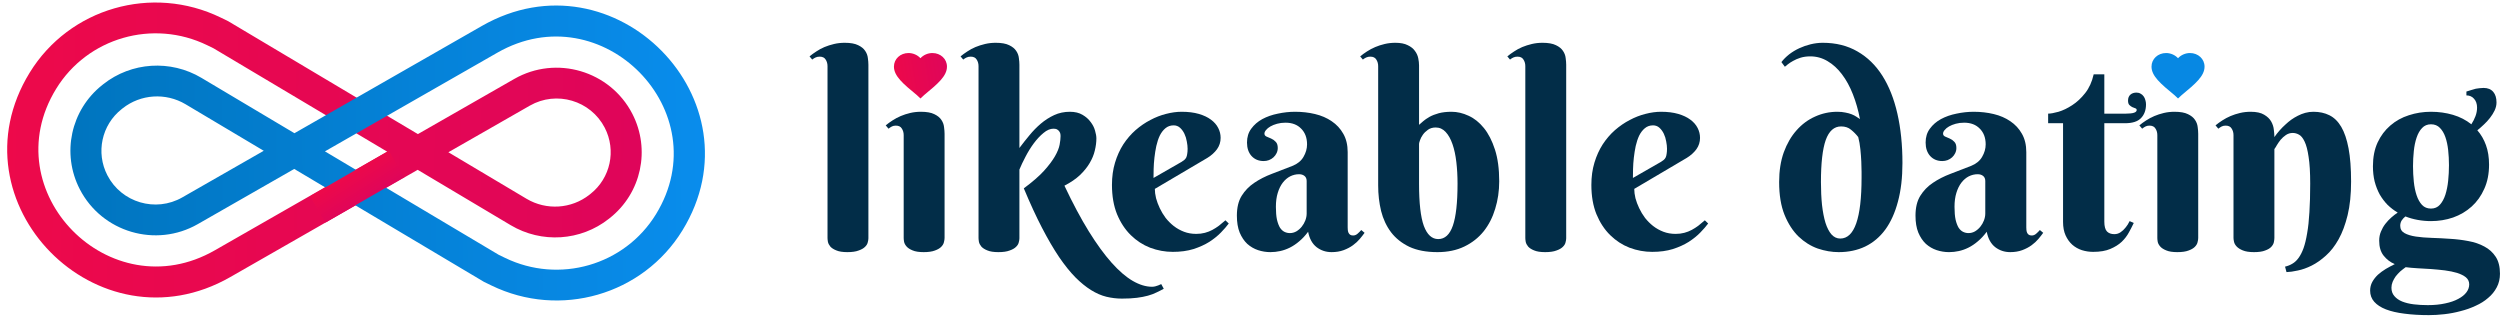
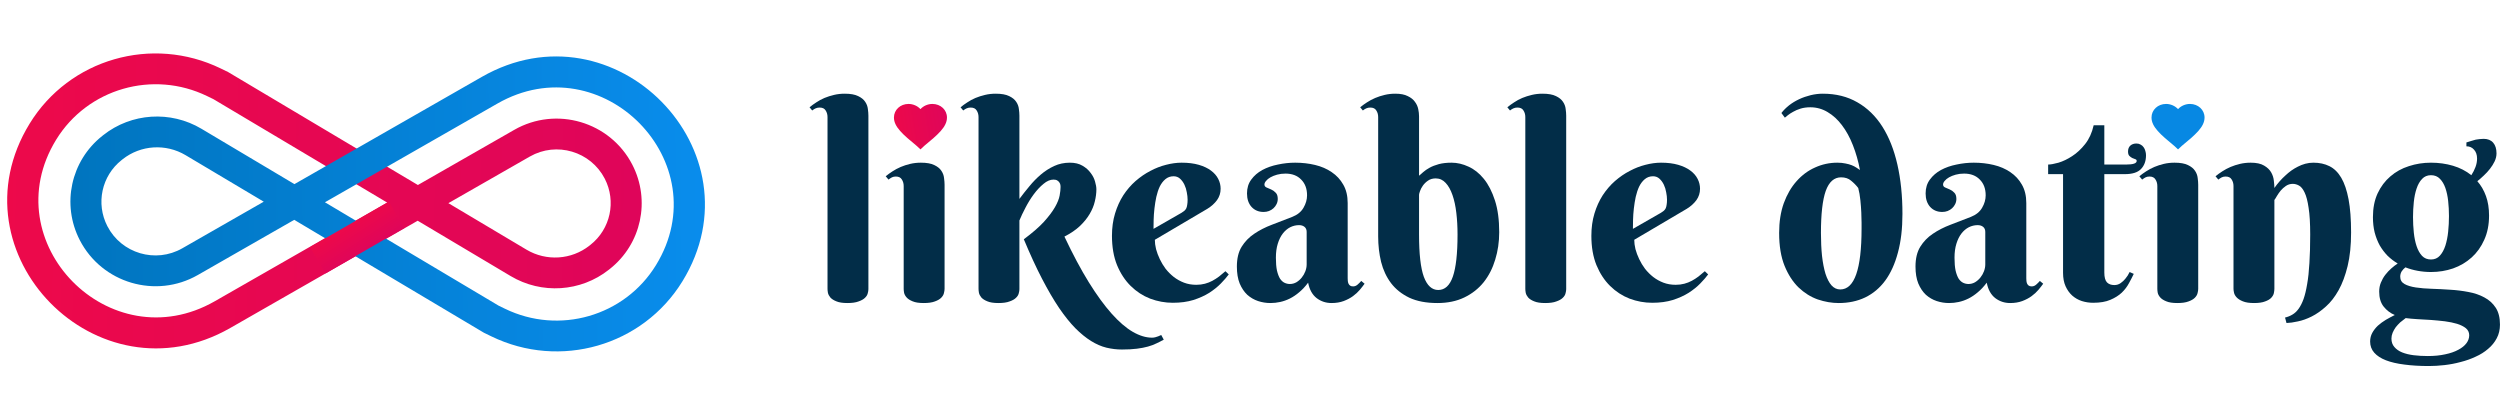
- <svg xmlns="http://www.w3.org/2000/svg" width="330" height="42" viewBox="0 0 330 42" fill="none">
+ <svg xmlns="http://www.w3.org/2000/svg" width="250" height="42" viewBox="0 0 330 42" fill="none">
  <mask id="mask0" mask-type="alpha" maskUnits="userSpaceOnUse" x="0" y="0" width="94" height="40">
    <rect width="94" height="40" fill="#C4C4C4" />
  </mask>
  <g mask="url(#mask0)">
    <path fill-rule="evenodd" clip-rule="evenodd" d="M79.826 16.861C77.967 13.261 73.458 11.93 69.94 13.943L59.186 20.097L69.501 26.237C72.12 27.795 75.43 27.581 77.811 25.7L77.943 25.595C80.584 23.508 81.372 19.855 79.826 16.861ZM55.134 22.416L67.408 29.722C71.491 32.153 76.654 31.819 80.366 28.885L80.498 28.78C84.66 25.49 85.901 19.734 83.466 15.017C80.537 9.343 73.431 7.246 67.887 10.418L55.161 17.701L30.114 2.793L29.136 2.318C20.075 -2.086 9.155 1.063 3.918 9.59C-6.609 26.732 12.889 46.593 30.404 36.569L55.134 22.416ZM51.109 20.02L28.171 6.367L27.349 5.968C20.186 2.487 11.554 4.976 7.414 11.717C-0.908 25.268 14.505 40.968 28.352 33.044L51.109 20.02Z" fill="url(#paint0_linear)" />
    <path fill-rule="evenodd" clip-rule="evenodd" d="M14.174 23.139C16.033 26.739 20.542 28.07 24.06 26.057L34.814 19.903L24.499 13.763C21.88 12.205 18.57 12.418 16.189 14.3L16.057 14.405C13.416 16.492 12.628 20.145 14.174 23.139ZM38.866 17.584L26.592 10.278C22.509 7.848 17.346 8.181 13.634 11.115L13.502 11.22C9.34 14.51 8.099 20.266 10.534 24.983C13.463 30.657 20.569 32.754 26.113 29.581L38.839 22.299L63.886 37.207L64.864 37.682C73.925 42.086 84.845 38.937 90.082 30.41C100.609 13.268 81.111 -6.592 63.596 3.431L38.866 17.584ZM42.891 19.98L65.829 33.633L66.651 34.032C73.814 37.514 82.446 35.024 86.586 28.283C94.908 14.732 79.495 -0.968 65.648 6.956L42.891 19.98Z" fill="url(#paint1_linear)" />
    <rect x="51.331" y="19.894" width="4.03" height="12" transform="rotate(60 51.3311 19.894)" fill="url(#paint2_linear)" />
  </g>
  <path d="M114.629 31.453C114.629 31.605 114.6 31.787 114.541 31.998C114.494 32.209 114.371 32.408 114.172 32.596C113.984 32.783 113.703 32.941 113.328 33.07C112.965 33.211 112.473 33.281 111.852 33.281C111.23 33.281 110.744 33.205 110.393 33.053C110.041 32.912 109.777 32.742 109.602 32.543C109.438 32.344 109.332 32.139 109.285 31.928C109.25 31.717 109.232 31.547 109.232 31.418V8.742C109.232 8.402 109.15 8.109 108.986 7.863C108.834 7.605 108.57 7.477 108.195 7.477C107.996 7.477 107.82 7.512 107.668 7.582C107.527 7.641 107.375 7.734 107.211 7.863L106.859 7.441C107.129 7.219 107.428 7.002 107.756 6.791C108.084 6.568 108.441 6.375 108.828 6.211C109.227 6.047 109.648 5.912 110.094 5.807C110.539 5.701 111.008 5.648 111.5 5.648C112.262 5.648 112.854 5.754 113.275 5.965C113.697 6.164 114.008 6.416 114.207 6.721C114.406 7.014 114.523 7.33 114.559 7.67C114.605 7.998 114.629 8.291 114.629 8.549V31.453Z" fill="#022D48" />
  <path d="M124.684 31.418C124.684 31.57 124.654 31.758 124.596 31.98C124.549 32.191 124.426 32.397 124.227 32.596C124.039 32.783 123.764 32.941 123.4 33.07C123.037 33.211 122.545 33.281 121.924 33.281C121.303 33.281 120.816 33.205 120.465 33.053C120.113 32.912 119.85 32.742 119.674 32.543C119.498 32.344 119.387 32.139 119.34 31.928C119.305 31.717 119.287 31.547 119.287 31.418V17.848C119.287 17.508 119.205 17.215 119.041 16.969C118.889 16.711 118.625 16.582 118.25 16.582C118.051 16.582 117.881 16.617 117.74 16.688C117.6 16.758 117.447 16.857 117.283 16.986L116.914 16.547C117.184 16.324 117.482 16.107 117.811 15.896C118.15 15.674 118.514 15.48 118.9 15.316C119.287 15.152 119.703 15.018 120.148 14.912C120.594 14.807 121.062 14.754 121.555 14.754C122.316 14.754 122.908 14.859 123.33 15.07C123.752 15.27 124.062 15.521 124.262 15.826C124.461 16.119 124.578 16.436 124.613 16.775C124.66 17.115 124.684 17.414 124.684 17.672V31.418Z" fill="#022D48" />
  <path d="M134.562 19.535C134.973 18.984 135.412 18.428 135.881 17.865C136.35 17.291 136.854 16.775 137.393 16.318C137.932 15.861 138.518 15.486 139.15 15.193C139.783 14.9 140.475 14.754 141.225 14.754C141.893 14.754 142.449 14.889 142.895 15.158C143.34 15.416 143.697 15.732 143.967 16.107C144.248 16.471 144.441 16.852 144.547 17.25C144.664 17.648 144.723 17.988 144.723 18.27C144.723 18.785 144.652 19.324 144.512 19.887C144.383 20.438 144.154 20.988 143.826 21.539C143.51 22.078 143.082 22.605 142.543 23.121C142.004 23.625 141.324 24.088 140.504 24.51C141.605 26.842 142.678 28.852 143.721 30.539C144.764 32.215 145.766 33.592 146.727 34.67C147.699 35.76 148.631 36.562 149.521 37.078C150.412 37.594 151.262 37.852 152.07 37.852C152.211 37.852 152.352 37.834 152.492 37.799C152.633 37.764 152.762 37.723 152.879 37.676C153.008 37.629 153.143 37.57 153.283 37.5L153.617 38.115C153.301 38.291 152.979 38.455 152.65 38.607C152.322 38.772 151.947 38.912 151.525 39.029C151.104 39.147 150.617 39.24 150.066 39.31C149.516 39.381 148.859 39.416 148.098 39.416C147.406 39.416 146.721 39.334 146.041 39.17C145.373 39.006 144.699 38.713 144.02 38.291C143.34 37.869 142.648 37.307 141.945 36.603C141.254 35.9 140.539 35.01 139.801 33.932C139.074 32.853 138.324 31.57 137.551 30.082C136.777 28.594 135.975 26.854 135.143 24.861C136.268 24.029 137.152 23.262 137.797 22.559C138.441 21.844 138.928 21.199 139.256 20.625C139.584 20.051 139.789 19.541 139.871 19.096C139.953 18.65 139.994 18.27 139.994 17.953C139.994 17.906 139.988 17.83 139.977 17.725C139.965 17.607 139.924 17.496 139.854 17.391C139.795 17.285 139.701 17.191 139.572 17.109C139.455 17.027 139.285 16.986 139.062 16.986C138.629 16.986 138.189 17.174 137.744 17.549C137.299 17.912 136.871 18.369 136.461 18.92C136.062 19.459 135.699 20.045 135.371 20.678C135.043 21.299 134.773 21.867 134.562 22.383V31.453C134.562 31.605 134.533 31.787 134.475 31.998C134.428 32.209 134.305 32.408 134.105 32.596C133.918 32.783 133.637 32.941 133.262 33.07C132.898 33.211 132.406 33.281 131.785 33.281C131.164 33.281 130.678 33.205 130.326 33.053C129.975 32.912 129.711 32.742 129.535 32.543C129.371 32.344 129.266 32.139 129.219 31.928C129.184 31.717 129.166 31.547 129.166 31.418V8.742C129.166 8.402 129.084 8.109 128.92 7.863C128.768 7.605 128.504 7.477 128.129 7.477C127.93 7.477 127.754 7.512 127.602 7.582C127.461 7.641 127.309 7.734 127.145 7.863L126.793 7.441C127.062 7.219 127.361 7.002 127.689 6.791C128.018 6.568 128.375 6.375 128.762 6.211C129.16 6.047 129.582 5.912 130.027 5.807C130.473 5.701 130.941 5.648 131.434 5.648C132.195 5.648 132.787 5.754 133.209 5.965C133.631 6.164 133.941 6.416 134.141 6.721C134.34 7.014 134.457 7.33 134.492 7.67C134.539 7.998 134.562 8.291 134.562 8.549V19.535Z" fill="#022D48" />
  <path d="M152.439 24.932C152.439 25.307 152.492 25.717 152.598 26.162C152.715 26.596 152.879 27.035 153.09 27.48C153.301 27.926 153.559 28.354 153.863 28.764C154.18 29.162 154.537 29.52 154.936 29.836C155.346 30.152 155.797 30.404 156.289 30.592C156.781 30.779 157.32 30.873 157.906 30.873C158.316 30.873 158.697 30.826 159.049 30.732C159.4 30.639 159.729 30.51 160.033 30.346C160.338 30.182 160.631 29.994 160.912 29.783C161.193 29.561 161.475 29.326 161.756 29.08L162.195 29.502C161.926 29.865 161.58 30.264 161.158 30.697C160.736 31.131 160.227 31.541 159.629 31.928C159.031 32.303 158.334 32.619 157.537 32.877C156.74 33.123 155.832 33.246 154.812 33.246C153.793 33.246 152.797 33.065 151.824 32.701C150.863 32.326 150.008 31.77 149.258 31.031C148.508 30.293 147.904 29.373 147.447 28.271C147.002 27.17 146.779 25.881 146.779 24.404C146.779 23.338 146.914 22.359 147.184 21.469C147.453 20.578 147.816 19.775 148.273 19.061C148.742 18.346 149.281 17.719 149.891 17.18C150.512 16.641 151.162 16.195 151.842 15.844C152.521 15.48 153.213 15.211 153.916 15.035C154.631 14.848 155.316 14.754 155.973 14.754C156.84 14.754 157.596 14.848 158.24 15.035C158.885 15.223 159.418 15.475 159.84 15.791C160.273 16.107 160.596 16.477 160.807 16.898C161.018 17.309 161.123 17.742 161.123 18.199C161.123 18.75 160.965 19.248 160.648 19.693C160.332 20.127 159.91 20.508 159.383 20.836L152.439 24.932ZM155.973 21.363C156.125 21.27 156.248 21.182 156.342 21.1C156.447 21.006 156.529 20.9 156.588 20.783C156.646 20.654 156.688 20.502 156.711 20.326C156.746 20.139 156.764 19.91 156.764 19.641C156.764 19.348 156.729 19.025 156.658 18.674C156.6 18.311 156.494 17.971 156.342 17.654C156.189 17.338 155.996 17.074 155.762 16.863C155.527 16.652 155.246 16.547 154.918 16.547C154.496 16.547 154.133 16.676 153.828 16.934C153.535 17.18 153.289 17.502 153.09 17.9C152.902 18.299 152.75 18.756 152.633 19.271C152.527 19.775 152.445 20.285 152.387 20.801C152.328 21.316 152.293 21.814 152.281 22.295C152.27 22.764 152.264 23.162 152.264 23.49L155.973 21.363Z" fill="#022D48" />
  <path d="M172.479 23.895C172.479 23.602 172.385 23.379 172.197 23.227C172.01 23.074 171.77 22.998 171.477 22.998C171.066 22.998 170.674 23.092 170.299 23.279C169.936 23.467 169.613 23.742 169.332 24.105C169.051 24.469 168.828 24.92 168.664 25.459C168.5 25.986 168.418 26.602 168.418 27.305C168.418 27.984 168.465 28.547 168.559 28.992C168.664 29.438 168.799 29.795 168.963 30.064C169.139 30.322 169.338 30.504 169.561 30.609C169.783 30.715 170.018 30.768 170.264 30.768C170.568 30.768 170.855 30.691 171.125 30.539C171.395 30.375 171.629 30.17 171.828 29.924C172.027 29.678 172.186 29.402 172.303 29.098C172.42 28.793 172.479 28.488 172.479 28.184V23.895ZM169.684 16.195C169.285 16.195 168.916 16.242 168.576 16.336C168.236 16.43 167.943 16.547 167.697 16.688C167.451 16.828 167.258 16.986 167.117 17.162C166.977 17.326 166.906 17.484 166.906 17.637C166.906 17.812 166.994 17.941 167.17 18.023C167.357 18.094 167.562 18.182 167.785 18.287C168.008 18.381 168.207 18.521 168.383 18.709C168.57 18.885 168.664 19.16 168.664 19.535C168.664 19.781 168.611 20.01 168.506 20.221C168.412 20.42 168.277 20.602 168.102 20.766C167.938 20.918 167.738 21.041 167.504 21.135C167.281 21.217 167.047 21.258 166.801 21.258C166.145 21.258 165.611 21.035 165.201 20.59C164.803 20.145 164.604 19.553 164.604 18.814C164.604 18.1 164.791 17.49 165.166 16.986C165.541 16.471 166.027 16.049 166.625 15.721C167.234 15.393 167.92 15.152 168.682 15C169.443 14.836 170.205 14.754 170.967 14.754C171.881 14.754 172.754 14.854 173.586 15.053C174.418 15.252 175.15 15.568 175.783 16.002C176.428 16.436 176.938 16.986 177.312 17.654C177.699 18.322 177.893 19.131 177.893 20.08V30.012C177.893 30.117 177.898 30.234 177.91 30.363C177.922 30.492 177.951 30.609 177.998 30.715C178.045 30.82 178.115 30.908 178.209 30.979C178.303 31.049 178.438 31.084 178.613 31.084C178.824 31.084 179.018 31.008 179.193 30.855C179.381 30.691 179.545 30.527 179.686 30.363L180.125 30.732C179.949 30.979 179.738 31.248 179.492 31.541C179.246 31.834 178.947 32.109 178.596 32.367C178.244 32.625 177.834 32.842 177.365 33.018C176.896 33.193 176.363 33.281 175.766 33.281C175.027 33.281 174.371 33.065 173.797 32.631C173.223 32.185 172.848 31.506 172.672 30.592C172.297 31.096 171.904 31.518 171.494 31.857C171.096 32.197 170.686 32.473 170.264 32.684C169.842 32.895 169.414 33.047 168.98 33.141C168.559 33.234 168.131 33.281 167.697 33.281C167.135 33.281 166.59 33.193 166.062 33.018C165.535 32.842 165.061 32.566 164.639 32.191C164.229 31.805 163.895 31.307 163.637 30.697C163.391 30.088 163.268 29.344 163.268 28.465C163.268 27.398 163.479 26.525 163.9 25.846C164.322 25.166 164.873 24.598 165.553 24.141C166.244 23.672 167.023 23.273 167.891 22.945C168.77 22.617 169.666 22.271 170.58 21.908C171.26 21.639 171.752 21.24 172.057 20.713C172.373 20.174 172.531 19.623 172.531 19.061C172.531 18.193 172.273 17.502 171.758 16.986C171.254 16.459 170.562 16.195 169.684 16.195Z" fill="#022D48" />
  <path d="M192.395 24.246C192.395 23.227 192.342 22.271 192.236 21.381C192.131 20.479 191.961 19.693 191.727 19.025C191.492 18.346 191.193 17.812 190.83 17.426C190.467 17.027 190.027 16.828 189.512 16.828C189.113 16.828 188.773 16.928 188.492 17.127C188.223 17.314 188 17.531 187.824 17.777C187.648 18.023 187.52 18.27 187.438 18.516C187.355 18.75 187.314 18.908 187.314 18.99V24.246C187.314 26.801 187.525 28.658 187.947 29.818C188.381 30.979 189.014 31.559 189.846 31.559C190.725 31.559 191.369 30.967 191.779 29.783C192.189 28.6 192.395 26.754 192.395 24.246ZM181.918 8.742C181.918 8.402 181.836 8.109 181.672 7.863C181.52 7.605 181.256 7.477 180.881 7.477C180.682 7.477 180.506 7.512 180.354 7.582C180.213 7.641 180.061 7.734 179.896 7.863L179.545 7.441C179.814 7.219 180.113 7.002 180.441 6.791C180.781 6.568 181.145 6.375 181.531 6.211C181.918 6.047 182.334 5.912 182.779 5.807C183.225 5.701 183.693 5.648 184.186 5.648C184.865 5.648 185.41 5.754 185.82 5.965C186.242 6.164 186.559 6.416 186.77 6.721C186.992 7.014 187.139 7.336 187.209 7.688C187.279 8.027 187.314 8.344 187.314 8.637V16.477C187.455 16.348 187.637 16.189 187.859 16.002C188.082 15.803 188.363 15.609 188.703 15.422C189.043 15.234 189.447 15.076 189.916 14.947C190.396 14.818 190.959 14.754 191.604 14.754C192.354 14.754 193.104 14.93 193.854 15.281C194.604 15.621 195.277 16.16 195.875 16.898C196.473 17.637 196.959 18.586 197.334 19.746C197.709 20.906 197.896 22.301 197.896 23.93C197.896 25.207 197.721 26.414 197.369 27.551C197.029 28.688 196.52 29.684 195.84 30.539C195.16 31.383 194.311 32.051 193.291 32.543C192.271 33.035 191.088 33.281 189.74 33.281C188.275 33.281 187.039 33.047 186.031 32.578C185.035 32.098 184.232 31.459 183.623 30.662C183.014 29.854 182.574 28.916 182.305 27.85C182.047 26.783 181.918 25.658 181.918 24.475V8.742Z" fill="#022D48" />
  <path d="M206.738 31.453C206.738 31.605 206.709 31.787 206.65 31.998C206.604 32.209 206.48 32.408 206.281 32.596C206.094 32.783 205.812 32.941 205.438 33.07C205.074 33.211 204.582 33.281 203.961 33.281C203.34 33.281 202.854 33.205 202.502 33.053C202.15 32.912 201.887 32.742 201.711 32.543C201.547 32.344 201.441 32.139 201.395 31.928C201.359 31.717 201.342 31.547 201.342 31.418V8.742C201.342 8.402 201.26 8.109 201.096 7.863C200.943 7.605 200.68 7.477 200.305 7.477C200.105 7.477 199.93 7.512 199.777 7.582C199.637 7.641 199.484 7.734 199.32 7.863L198.969 7.441C199.238 7.219 199.537 7.002 199.865 6.791C200.193 6.568 200.551 6.375 200.938 6.211C201.336 6.047 201.758 5.912 202.203 5.807C202.648 5.701 203.117 5.648 203.609 5.648C204.371 5.648 204.963 5.754 205.385 5.965C205.807 6.164 206.117 6.416 206.316 6.721C206.516 7.014 206.633 7.33 206.668 7.67C206.715 7.998 206.738 8.291 206.738 8.549V31.453Z" fill="#022D48" />
  <path d="M215.721 24.932C215.721 25.307 215.773 25.717 215.879 26.162C215.996 26.596 216.16 27.035 216.371 27.48C216.582 27.926 216.84 28.354 217.145 28.764C217.461 29.162 217.818 29.52 218.217 29.836C218.627 30.152 219.078 30.404 219.57 30.592C220.062 30.779 220.602 30.873 221.188 30.873C221.598 30.873 221.979 30.826 222.33 30.732C222.682 30.639 223.01 30.51 223.314 30.346C223.619 30.182 223.912 29.994 224.193 29.783C224.475 29.561 224.756 29.326 225.037 29.08L225.477 29.502C225.207 29.865 224.861 30.264 224.439 30.697C224.018 31.131 223.508 31.541 222.91 31.928C222.312 32.303 221.615 32.619 220.818 32.877C220.021 33.123 219.113 33.246 218.094 33.246C217.074 33.246 216.078 33.065 215.105 32.701C214.145 32.326 213.289 31.77 212.539 31.031C211.789 30.293 211.186 29.373 210.729 28.271C210.283 27.17 210.061 25.881 210.061 24.404C210.061 23.338 210.195 22.359 210.465 21.469C210.734 20.578 211.098 19.775 211.555 19.061C212.023 18.346 212.562 17.719 213.172 17.18C213.793 16.641 214.443 16.195 215.123 15.844C215.803 15.48 216.494 15.211 217.197 15.035C217.912 14.848 218.598 14.754 219.254 14.754C220.121 14.754 220.877 14.848 221.521 15.035C222.166 15.223 222.699 15.475 223.121 15.791C223.555 16.107 223.877 16.477 224.088 16.898C224.299 17.309 224.404 17.742 224.404 18.199C224.404 18.75 224.246 19.248 223.93 19.693C223.613 20.127 223.191 20.508 222.664 20.836L215.721 24.932ZM219.254 21.363C219.406 21.27 219.529 21.182 219.623 21.1C219.729 21.006 219.811 20.9 219.869 20.783C219.928 20.654 219.969 20.502 219.992 20.326C220.027 20.139 220.045 19.91 220.045 19.641C220.045 19.348 220.01 19.025 219.939 18.674C219.881 18.311 219.775 17.971 219.623 17.654C219.471 17.338 219.277 17.074 219.043 16.863C218.809 16.652 218.527 16.547 218.199 16.547C217.777 16.547 217.414 16.676 217.109 16.934C216.816 17.18 216.57 17.502 216.371 17.9C216.184 18.299 216.031 18.756 215.914 19.271C215.809 19.775 215.727 20.285 215.668 20.801C215.609 21.316 215.574 21.814 215.562 22.295C215.551 22.764 215.545 23.162 215.545 23.49L219.254 21.363Z" fill="#022D48" />
  <path d="M245.727 23.455C245.727 23.326 245.727 23.068 245.727 22.682C245.727 22.283 245.715 21.832 245.691 21.328C245.668 20.812 245.627 20.268 245.568 19.693C245.51 19.119 245.416 18.586 245.287 18.094C245.006 17.73 244.689 17.408 244.338 17.127C243.998 16.834 243.559 16.688 243.02 16.688C242.105 16.688 241.432 17.285 240.998 18.48C240.576 19.676 240.365 21.527 240.365 24.035C240.365 25.137 240.412 26.145 240.506 27.059C240.611 27.973 240.764 28.758 240.963 29.414C241.174 30.07 241.438 30.58 241.754 30.943C242.082 31.307 242.469 31.488 242.914 31.488C244.789 31.488 245.727 28.811 245.727 23.455ZM245.516 15.721C245.293 14.549 244.982 13.459 244.584 12.451C244.186 11.432 243.705 10.553 243.143 9.814C242.592 9.076 241.959 8.496 241.244 8.074C240.541 7.652 239.779 7.441 238.959 7.441C238.49 7.441 238.062 7.5 237.676 7.617C237.301 7.734 236.973 7.875 236.691 8.039C236.41 8.191 236.176 8.344 235.988 8.496C235.812 8.637 235.684 8.742 235.602 8.812L235.145 8.197C235.426 7.834 235.766 7.494 236.164 7.178C236.574 6.861 237.02 6.592 237.5 6.369C237.98 6.146 238.484 5.971 239.012 5.842C239.551 5.713 240.084 5.648 240.611 5.648C242.346 5.648 243.869 6.029 245.182 6.791C246.494 7.541 247.59 8.607 248.469 9.99C249.348 11.373 250.01 13.043 250.455 15C250.9 16.957 251.123 19.131 251.123 21.521C251.123 23.455 250.924 25.154 250.525 26.619C250.139 28.084 249.582 29.314 248.855 30.311C248.129 31.295 247.244 32.039 246.201 32.543C245.17 33.035 244.004 33.281 242.703 33.281C241.801 33.281 240.881 33.123 239.943 32.807C239.018 32.478 238.174 31.951 237.412 31.225C236.662 30.498 236.047 29.549 235.566 28.377C235.086 27.193 234.846 25.746 234.846 24.035C234.846 22.559 235.051 21.246 235.461 20.098C235.883 18.949 236.445 17.982 237.148 17.197C237.852 16.4 238.666 15.797 239.592 15.387C240.518 14.965 241.496 14.754 242.527 14.754C242.926 14.754 243.283 14.789 243.6 14.859C243.916 14.918 244.191 14.994 244.426 15.088C244.66 15.182 244.865 15.287 245.041 15.404C245.217 15.51 245.375 15.615 245.516 15.721Z" fill="#022D48" />
  <path d="M262.057 23.895C262.057 23.602 261.963 23.379 261.775 23.227C261.588 23.074 261.348 22.998 261.055 22.998C260.645 22.998 260.252 23.092 259.877 23.279C259.514 23.467 259.191 23.742 258.91 24.105C258.629 24.469 258.406 24.92 258.242 25.459C258.078 25.986 257.996 26.602 257.996 27.305C257.996 27.984 258.043 28.547 258.137 28.992C258.242 29.438 258.377 29.795 258.541 30.064C258.717 30.322 258.916 30.504 259.139 30.609C259.361 30.715 259.596 30.768 259.842 30.768C260.146 30.768 260.434 30.691 260.703 30.539C260.973 30.375 261.207 30.17 261.406 29.924C261.605 29.678 261.764 29.402 261.881 29.098C261.998 28.793 262.057 28.488 262.057 28.184V23.895ZM259.262 16.195C258.863 16.195 258.494 16.242 258.154 16.336C257.814 16.43 257.521 16.547 257.275 16.688C257.029 16.828 256.836 16.986 256.695 17.162C256.555 17.326 256.484 17.484 256.484 17.637C256.484 17.812 256.572 17.941 256.748 18.023C256.936 18.094 257.141 18.182 257.363 18.287C257.586 18.381 257.785 18.521 257.961 18.709C258.148 18.885 258.242 19.16 258.242 19.535C258.242 19.781 258.189 20.01 258.084 20.221C257.99 20.42 257.855 20.602 257.68 20.766C257.516 20.918 257.316 21.041 257.082 21.135C256.859 21.217 256.625 21.258 256.379 21.258C255.723 21.258 255.189 21.035 254.779 20.59C254.381 20.145 254.182 19.553 254.182 18.814C254.182 18.1 254.369 17.49 254.744 16.986C255.119 16.471 255.605 16.049 256.203 15.721C256.812 15.393 257.498 15.152 258.26 15C259.021 14.836 259.783 14.754 260.545 14.754C261.459 14.754 262.332 14.854 263.164 15.053C263.996 15.252 264.729 15.568 265.361 16.002C266.006 16.436 266.516 16.986 266.891 17.654C267.277 18.322 267.471 19.131 267.471 20.08V30.012C267.471 30.117 267.477 30.234 267.488 30.363C267.5 30.492 267.529 30.609 267.576 30.715C267.623 30.82 267.693 30.908 267.787 30.979C267.881 31.049 268.016 31.084 268.191 31.084C268.402 31.084 268.596 31.008 268.771 30.855C268.959 30.691 269.123 30.527 269.264 30.363L269.703 30.732C269.527 30.979 269.316 31.248 269.07 31.541C268.824 31.834 268.525 32.109 268.174 32.367C267.822 32.625 267.412 32.842 266.943 33.018C266.475 33.193 265.941 33.281 265.344 33.281C264.605 33.281 263.949 33.065 263.375 32.631C262.801 32.185 262.426 31.506 262.25 30.592C261.875 31.096 261.482 31.518 261.072 31.857C260.674 32.197 260.264 32.473 259.842 32.684C259.42 32.895 258.992 33.047 258.559 33.141C258.137 33.234 257.709 33.281 257.275 33.281C256.713 33.281 256.168 33.193 255.641 33.018C255.113 32.842 254.639 32.566 254.217 32.191C253.807 31.805 253.473 31.307 253.215 30.697C252.969 30.088 252.846 29.344 252.846 28.465C252.846 27.398 253.057 26.525 253.479 25.846C253.9 25.166 254.451 24.598 255.131 24.141C255.822 23.672 256.602 23.273 257.469 22.945C258.348 22.617 259.244 22.271 260.158 21.908C260.838 21.639 261.33 21.24 261.635 20.713C261.951 20.174 262.109 19.623 262.109 19.061C262.109 18.193 261.852 17.502 261.336 16.986C260.832 16.459 260.141 16.195 259.262 16.195Z" fill="#022D48" />
  <path d="M277.771 16.266V29.256C277.771 29.877 277.889 30.311 278.123 30.557C278.357 30.791 278.68 30.908 279.09 30.908C279.406 30.908 279.688 30.82 279.934 30.645C280.18 30.469 280.391 30.27 280.566 30.047C280.777 29.801 280.959 29.514 281.111 29.186L281.656 29.432C281.48 29.807 281.27 30.217 281.023 30.662C280.789 31.107 280.473 31.523 280.074 31.91C279.676 32.285 279.172 32.602 278.562 32.859C277.965 33.117 277.209 33.246 276.295 33.246C275.779 33.246 275.281 33.17 274.801 33.018C274.332 32.865 273.91 32.625 273.535 32.297C273.172 31.969 272.879 31.559 272.656 31.066C272.434 30.574 272.322 29.982 272.322 29.291V16.266H270.354V15C270.682 15 271.139 14.918 271.725 14.754C272.311 14.578 272.908 14.291 273.518 13.893C274.139 13.494 274.713 12.961 275.24 12.293C275.768 11.625 276.143 10.799 276.365 9.814H277.771V15H280.637C281.574 15 282.043 14.842 282.043 14.525C282.043 14.408 281.984 14.332 281.867 14.297C281.75 14.25 281.615 14.197 281.463 14.139C281.322 14.068 281.193 13.975 281.076 13.857C280.959 13.74 280.9 13.547 280.9 13.277C280.9 12.949 281 12.691 281.199 12.504C281.41 12.316 281.68 12.223 282.008 12.223C282.219 12.223 282.4 12.27 282.553 12.363C282.717 12.445 282.852 12.562 282.957 12.715C283.062 12.855 283.139 13.02 283.186 13.207C283.244 13.395 283.273 13.582 283.273 13.77C283.273 14.531 283.051 15.141 282.605 15.598C282.172 16.043 281.469 16.266 280.496 16.266H277.771Z" fill="#022D48" />
  <path d="M290.164 31.418C290.164 31.57 290.135 31.758 290.076 31.98C290.029 32.191 289.906 32.397 289.707 32.596C289.52 32.783 289.244 32.941 288.881 33.07C288.518 33.211 288.025 33.281 287.404 33.281C286.783 33.281 286.297 33.205 285.945 33.053C285.594 32.912 285.33 32.742 285.154 32.543C284.979 32.344 284.867 32.139 284.82 31.928C284.785 31.717 284.768 31.547 284.768 31.418V17.848C284.768 17.508 284.686 17.215 284.521 16.969C284.369 16.711 284.105 16.582 283.73 16.582C283.531 16.582 283.361 16.617 283.221 16.688C283.08 16.758 282.928 16.857 282.764 16.986L282.395 16.547C282.664 16.324 282.963 16.107 283.291 15.896C283.631 15.674 283.994 15.48 284.381 15.316C284.768 15.152 285.184 15.018 285.629 14.912C286.074 14.807 286.543 14.754 287.035 14.754C287.797 14.754 288.389 14.859 288.811 15.07C289.232 15.27 289.543 15.521 289.742 15.826C289.941 16.119 290.059 16.436 290.094 16.775C290.141 17.115 290.164 17.414 290.164 17.672V31.418Z" fill="#022D48" />
  <path d="M304.947 24.246C304.947 22.77 304.877 21.592 304.736 20.713C304.607 19.822 304.432 19.148 304.209 18.691C303.986 18.223 303.74 17.918 303.471 17.777C303.201 17.625 302.926 17.549 302.645 17.549C302.305 17.549 302 17.643 301.73 17.83C301.473 18.006 301.244 18.211 301.045 18.445C300.857 18.68 300.693 18.914 300.553 19.148C300.424 19.383 300.312 19.559 300.219 19.676V31.418C300.219 31.57 300.195 31.758 300.148 31.98C300.102 32.191 299.984 32.397 299.797 32.596C299.621 32.783 299.352 32.941 298.988 33.07C298.637 33.211 298.15 33.281 297.529 33.281C296.908 33.281 296.416 33.205 296.053 33.053C295.701 32.912 295.432 32.742 295.244 32.543C295.057 32.344 294.939 32.139 294.893 31.928C294.846 31.717 294.822 31.547 294.822 31.418V17.848C294.822 17.508 294.74 17.215 294.576 16.969C294.424 16.711 294.16 16.582 293.785 16.582C293.586 16.582 293.416 16.617 293.275 16.688C293.135 16.758 292.982 16.857 292.818 16.986L292.449 16.547C292.719 16.324 293.018 16.107 293.346 15.896C293.686 15.674 294.049 15.48 294.436 15.316C294.822 15.152 295.238 15.018 295.684 14.912C296.129 14.807 296.598 14.754 297.09 14.754C297.852 14.754 298.443 14.883 298.865 15.141C299.287 15.387 299.598 15.685 299.797 16.037C299.996 16.389 300.113 16.758 300.148 17.145C300.195 17.52 300.219 17.836 300.219 18.094C300.652 17.473 301.145 16.916 301.695 16.424C301.918 16.213 302.164 16.008 302.434 15.809C302.715 15.609 303.008 15.434 303.312 15.281C303.629 15.117 303.957 14.988 304.297 14.895C304.648 14.801 305.006 14.754 305.369 14.754C306.166 14.754 306.869 14.906 307.479 15.211C308.1 15.516 308.621 16.025 309.043 16.74C309.465 17.455 309.787 18.404 310.01 19.588C310.232 20.76 310.344 22.219 310.344 23.965C310.344 25.664 310.191 27.141 309.887 28.395C309.582 29.648 309.184 30.715 308.691 31.594C308.199 32.473 307.643 33.188 307.021 33.738C306.4 34.301 305.773 34.74 305.141 35.057C304.508 35.373 303.898 35.59 303.312 35.707C302.738 35.836 302.24 35.906 301.818 35.918L301.625 35.197C301.977 35.115 302.299 34.986 302.592 34.81C302.896 34.635 303.172 34.377 303.418 34.037C303.664 33.697 303.881 33.27 304.068 32.754C304.256 32.227 304.414 31.57 304.543 30.785C304.684 30 304.783 29.074 304.842 28.008C304.912 26.93 304.947 25.676 304.947 24.246Z" fill="#022D48" />
  <path d="M313.227 21.943C313.227 20.748 313.432 19.705 313.842 18.814C314.264 17.912 314.826 17.162 315.529 16.564C316.232 15.955 317.047 15.504 317.973 15.211C318.898 14.906 319.871 14.754 320.891 14.754C321.91 14.754 322.877 14.889 323.791 15.158C324.705 15.428 325.514 15.844 326.217 16.406C326.439 16.066 326.621 15.709 326.762 15.334C326.902 14.959 326.973 14.584 326.973 14.209C326.973 13.717 326.838 13.324 326.568 13.031C326.311 12.738 325.977 12.592 325.566 12.592V12.082C325.824 12 326.053 11.93 326.252 11.871C326.451 11.801 326.633 11.748 326.797 11.713C326.961 11.678 327.125 11.654 327.289 11.643C327.453 11.619 327.635 11.607 327.834 11.607C328.385 11.607 328.807 11.777 329.1 12.117C329.393 12.457 329.539 12.926 329.539 13.523C329.539 13.875 329.457 14.227 329.293 14.578C329.129 14.918 328.924 15.246 328.678 15.562C328.432 15.879 328.156 16.178 327.852 16.459C327.559 16.74 327.277 16.986 327.008 17.197C327.5 17.76 327.881 18.416 328.15 19.166C328.42 19.916 328.555 20.771 328.555 21.732C328.555 22.939 328.344 24.006 327.922 24.932C327.512 25.857 326.955 26.637 326.252 27.27C325.549 27.902 324.734 28.383 323.809 28.711C322.883 29.027 321.91 29.186 320.891 29.186C320.293 29.186 319.707 29.133 319.133 29.027C318.559 28.922 318.02 28.77 317.516 28.57C317.328 28.711 317.164 28.887 317.023 29.098C316.895 29.309 316.83 29.543 316.83 29.801C316.83 30.234 317.018 30.557 317.393 30.768C317.768 30.979 318.266 31.131 318.887 31.225C319.508 31.318 320.211 31.377 320.996 31.4C321.781 31.424 322.584 31.465 323.404 31.523C324.236 31.57 325.045 31.67 325.83 31.822C326.615 31.963 327.318 32.203 327.939 32.543C328.561 32.871 329.059 33.322 329.434 33.897C329.809 34.471 329.996 35.215 329.996 36.129C329.996 36.797 329.855 37.395 329.574 37.922C329.293 38.461 328.912 38.93 328.432 39.328C327.963 39.738 327.412 40.084 326.779 40.365C326.158 40.658 325.496 40.893 324.793 41.068C324.102 41.256 323.393 41.391 322.666 41.473C321.951 41.555 321.266 41.596 320.609 41.596C319.414 41.596 318.336 41.531 317.375 41.402C316.426 41.285 315.617 41.098 314.949 40.84C314.281 40.582 313.766 40.248 313.402 39.838C313.039 39.428 312.857 38.935 312.857 38.361C312.857 37.951 312.951 37.57 313.139 37.219C313.326 36.879 313.572 36.562 313.877 36.27C314.193 35.988 314.545 35.73 314.932 35.496C315.318 35.273 315.711 35.062 316.109 34.863C315.523 34.617 315.031 34.242 314.633 33.738C314.246 33.246 314.053 32.59 314.053 31.77C314.053 31.336 314.129 30.938 314.281 30.574C314.434 30.199 314.627 29.859 314.861 29.555C315.107 29.238 315.371 28.957 315.652 28.711C315.945 28.453 316.227 28.236 316.496 28.061C316.016 27.779 315.57 27.439 315.16 27.041C314.762 26.631 314.416 26.174 314.123 25.67C313.842 25.154 313.619 24.586 313.455 23.965C313.303 23.344 313.227 22.67 313.227 21.943ZM323.264 21.803C323.264 21.123 323.229 20.461 323.158 19.816C323.088 19.172 322.965 18.598 322.789 18.094C322.613 17.59 322.373 17.186 322.068 16.881C321.764 16.564 321.371 16.406 320.891 16.406C320.41 16.406 320.018 16.57 319.713 16.898C319.408 17.215 319.168 17.637 318.992 18.164C318.816 18.68 318.693 19.271 318.623 19.939C318.553 20.596 318.518 21.264 318.518 21.943C318.518 22.635 318.553 23.314 318.623 23.982C318.693 24.65 318.816 25.248 318.992 25.775C319.168 26.303 319.408 26.73 319.713 27.059C320.018 27.375 320.41 27.533 320.891 27.533C321.371 27.533 321.764 27.363 322.068 27.023C322.373 26.684 322.613 26.244 322.789 25.705C322.965 25.154 323.088 24.539 323.158 23.859C323.229 23.18 323.264 22.494 323.264 21.803ZM325.936 37.535C325.936 37.16 325.789 36.85 325.496 36.603C325.203 36.369 324.816 36.176 324.336 36.023C323.867 35.883 323.328 35.772 322.719 35.69C322.121 35.619 321.512 35.56 320.891 35.514C320.27 35.478 319.666 35.443 319.08 35.408C318.494 35.373 317.984 35.326 317.551 35.268C317.305 35.443 317.064 35.631 316.83 35.83C316.607 36.041 316.408 36.258 316.232 36.48C316.068 36.715 315.934 36.955 315.828 37.201C315.723 37.459 315.67 37.717 315.67 37.975C315.67 38.42 315.799 38.789 316.057 39.082C316.314 39.387 316.66 39.627 317.094 39.803C317.539 39.978 318.049 40.102 318.623 40.172C319.209 40.242 319.824 40.277 320.469 40.277C321.324 40.277 322.092 40.201 322.771 40.049C323.451 39.908 324.025 39.709 324.494 39.451C324.963 39.205 325.32 38.918 325.566 38.59C325.812 38.262 325.936 37.91 325.936 37.535Z" fill="#022D48" />
  <path d="M121.5 13L121.01 12.543C119.19 11.043 118 10.033 118 8.793C118 7.783 118.84 7 119.925 7C120.52 7 121.115 7.261 121.5 7.685C121.885 7.261 122.48 7 123.075 7C124.16 7 125 7.783 125 8.793C125 10.033 123.81 11.043 121.99 12.543L121.5 13Z" fill="url(#paint3_linear)" />
  <path d="M287.5 13L287.01 12.543C285.19 11.043 284 10.033 284 8.793C284 7.783 284.84 7 285.925 7C286.52 7 287.115 7.261 287.5 7.685C287.885 7.261 288.48 7 289.075 7C290.16 7 291 7.783 291 8.793C291 10.033 289.81 11.043 287.99 12.543L287.5 13Z" fill="#0788E3" />
  <defs>
    <linearGradient id="paint0_linear" x1="85" y1="19.5" x2="-1" y2="18.5" gradientUnits="userSpaceOnUse">
      <stop stop-color="#DF055A" />
      <stop offset="1" stop-color="#ED094A" />
    </linearGradient>
    <linearGradient id="paint1_linear" x1="10" y1="21.5" x2="94.5" y2="21" gradientUnits="userSpaceOnUse">
      <stop stop-color="#0075BF" />
      <stop offset="1" stop-color="#098DED" />
    </linearGradient>
    <linearGradient id="paint2_linear" x1="55.349" y1="21.967" x2="50.995" y2="22.167" gradientUnits="userSpaceOnUse">
      <stop stop-color="#DF055A" />
      <stop offset="1" stop-color="#ED094A" />
    </linearGradient>
    <linearGradient id="paint3_linear" x1="124.979" y1="8.036" x2="117.59" y2="9.218" gradientUnits="userSpaceOnUse">
      <stop stop-color="#DF055A" />
      <stop offset="1" stop-color="#ED094A" />
    </linearGradient>
  </defs>
</svg>
